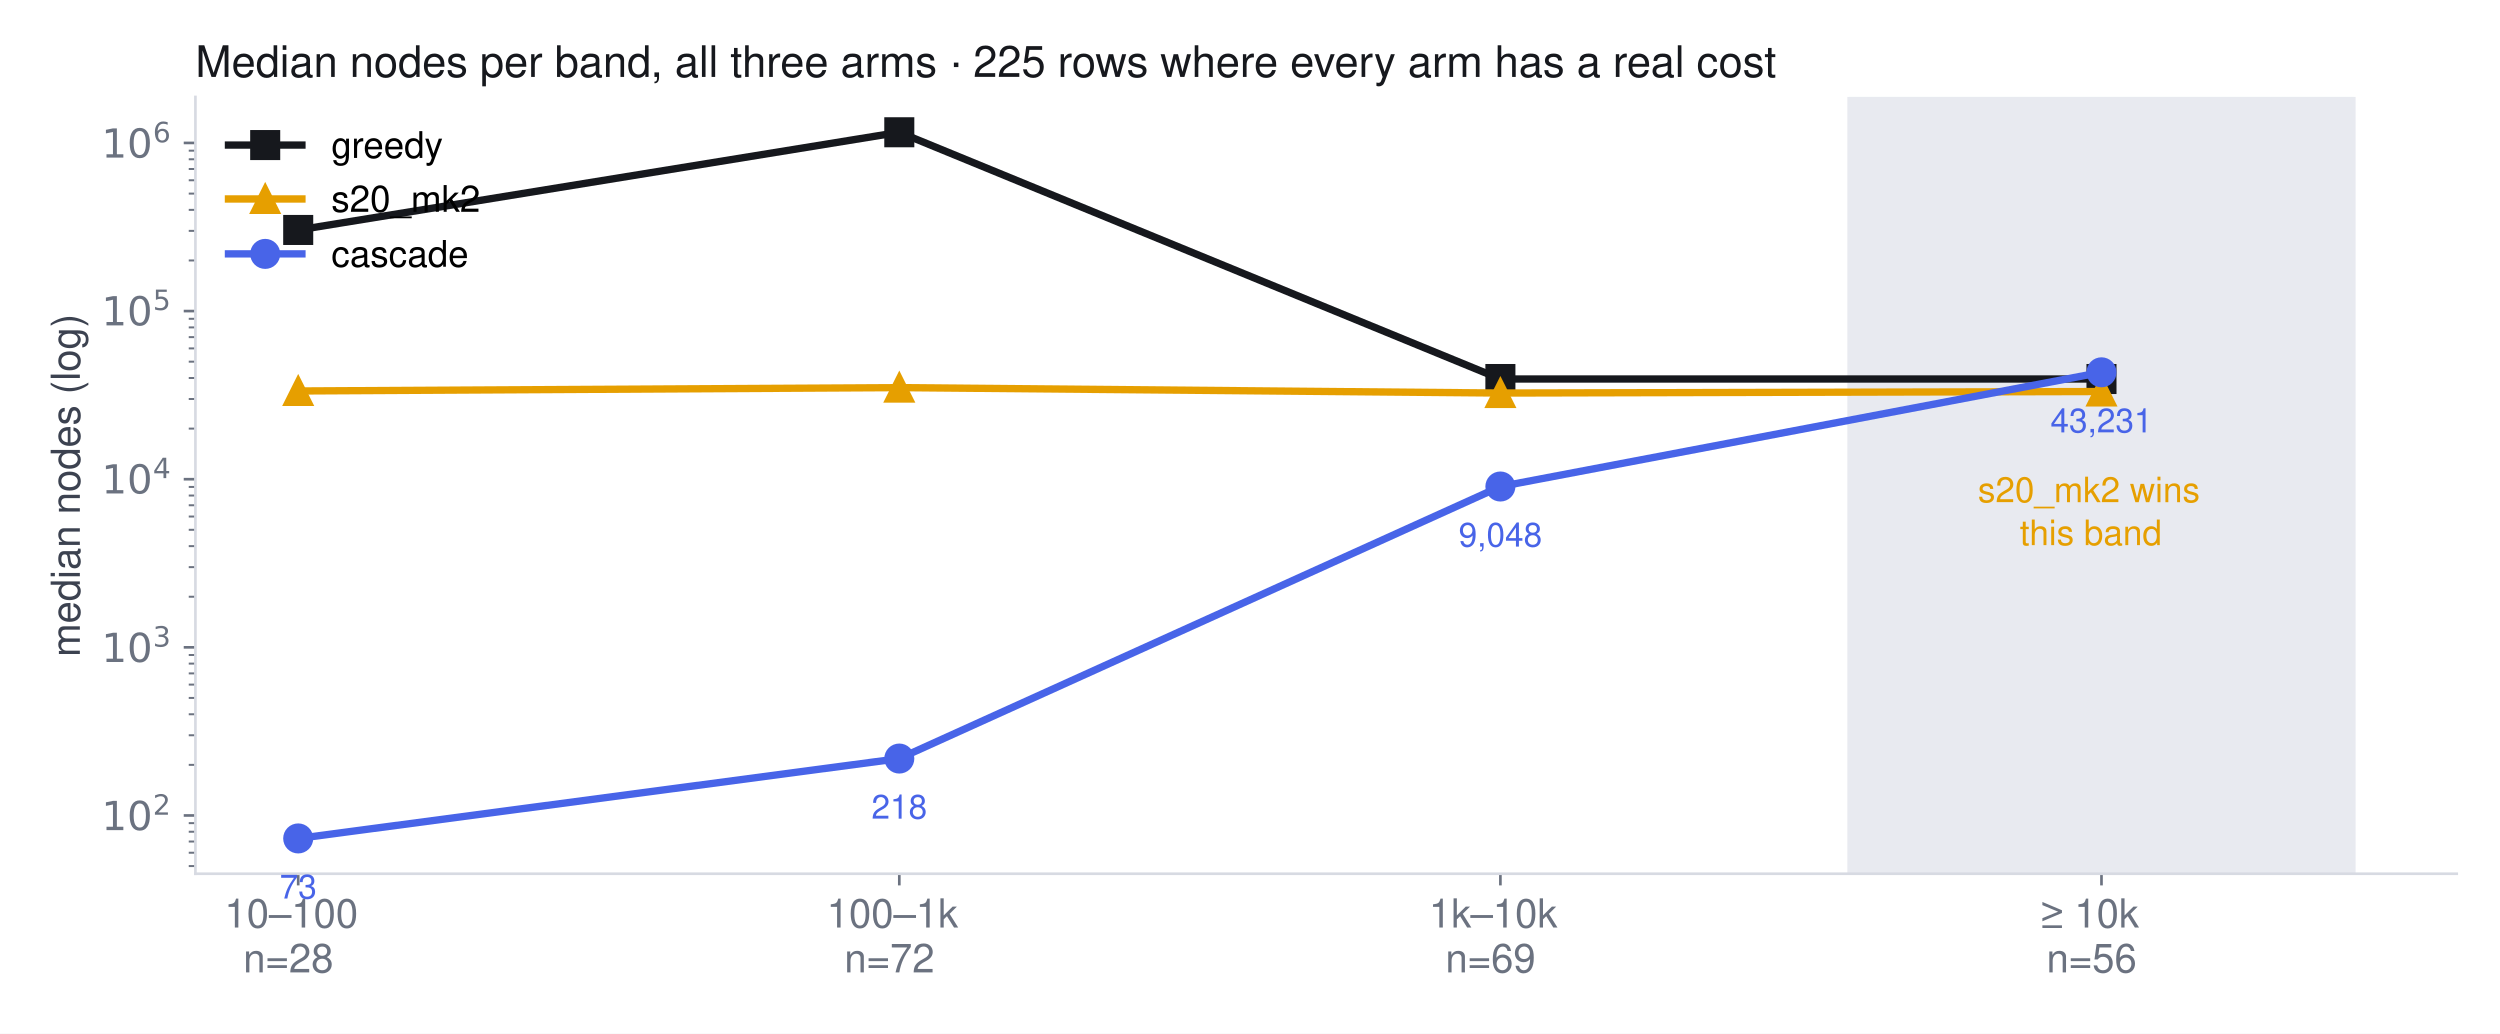
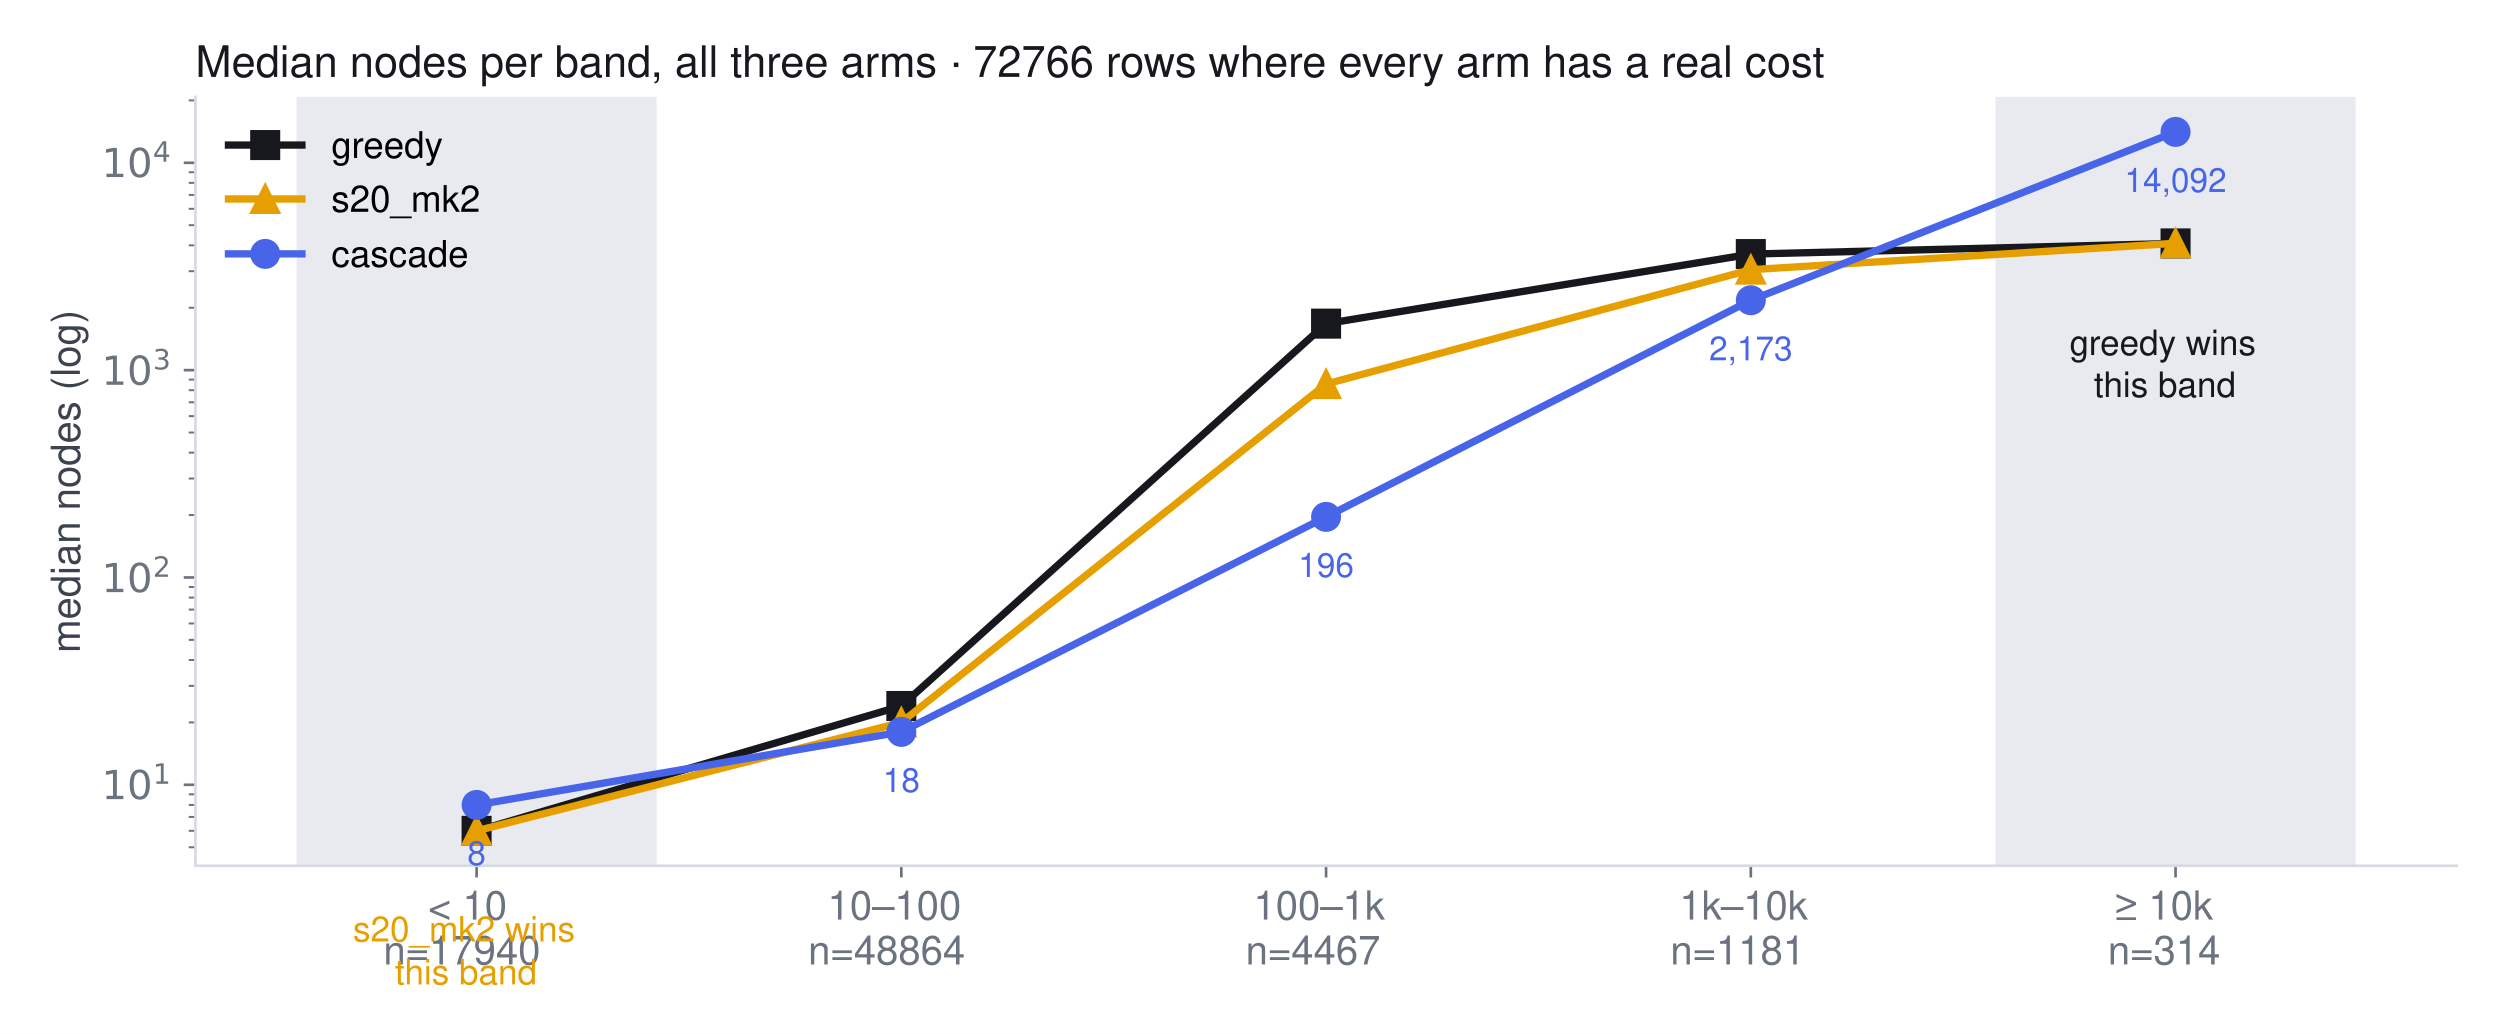
<svg xmlns="http://www.w3.org/2000/svg" xmlns:xlink="http://www.w3.org/1999/xlink" width="748.8pt" height="309.6pt" viewBox="0 0 748.8 309.6" version="1.1">
  <defs>
    <style type="text/css">*{stroke-linejoin: round; stroke-linecap: butt}</style>
  </defs>
  <g id="figure_1">
    <g id="patch_1">
      <path d="M 0 309.6  L 748.8 309.6  L 748.8 0  L 0 0  z " style="fill: #ffffff" />
    </g>
    <g id="axes_1">
      <g id="patch_2">
-         <path d="M 58.532 261.704  L 735.84 261.704  L 735.84 29.04  L 58.532 29.04  z " style="fill: #ffffff" />
+         <path d="M 58.532 259.316  L 735.84 259.316  L 735.84 29.04  L 58.532 29.04  z " style="fill: #ffffff" />
      </g>
      <g id="patch_3">
-         <path d="M 553.82 261.704  L 705.053 261.704  L 705.053 29.04  L 553.82 29.04  z " clip-path="url(#p8f18ea78ff)" style="fill: #e8eaf0; stroke: #e8eaf0; stroke-linejoin: miter" />
+         <path d="M 89.319 259.316  L 196.182 259.316  L 196.182 29.04  L 89.319 29.04  z " clip-path="url(#p2ee05ea4c6)" style="fill: #e8eaf0; stroke: #e8eaf0; stroke-linejoin: miter" />
+       </g>
+       <g id="patch_4">
+         <path d="M 598.19 259.316  L 705.053 259.316  L 705.053 29.04  L 598.19 29.04  z " clip-path="url(#p2ee05ea4c6)" style="fill: #e8eaf0; stroke: #e8eaf0; stroke-linejoin: miter" />
      </g>
      <g id="matplotlib.axis_1">
        <g id="xtick_1">
          <g id="line2d_1">
            <defs>
-               <path id="ma3c7d711d3" d="M 0 0  L 0 3.5  " style="stroke: #6b7280; stroke-width: 0.8" />
+               <path id="mdafacfae72" d="M 0 0  L 0 3.5  " style="stroke: #6b7280; stroke-width: 0.8" />
            </defs>
            <g>
-               <use xlink:href="#ma3c7d711d3" x="89.319" y="261.704" style="fill: #6b7280; stroke: #6b7280; stroke-width: 0.8" />
+               <use xlink:href="#mdafacfae72" x="142.751" y="259.316" style="fill: #6b7280; stroke: #6b7280; stroke-width: 0.8" />
            </g>
          </g>
          <g id="text_1">
-             <text style="font-size: 12px; font-family: 'Helvetica Neue', 'Helvetica', 'Arial', 'DejaVu Sans', 'Bitstream Vera Sans', 'Computer Modern Sans Serif', 'Lucida Grande', 'Verdana', 'Geneva', 'Lucid', 'Avant Garde', sans-serif; fill: #6b7280" transform="translate(67.23157 277.8221)">10–100</text>
-             <text style="font-size: 12px; font-family: 'Helvetica Neue', 'Helvetica', 'Arial', 'DejaVu Sans', 'Bitstream Vera Sans', 'Computer Modern Sans Serif', 'Lucida Grande', 'Verdana', 'Geneva', 'Lucid', 'Avant Garde', sans-serif; fill: #6b7280" transform="translate(72.85376 291.2595)">n=28</text>
+             <text style="font-size: 12px; font-family: 'Helvetica Neue', 'Helvetica', 'Arial', 'DejaVu Sans', 'Bitstream Vera Sans', 'Computer Modern Sans Serif', 'Lucida Grande', 'Verdana', 'Geneva', 'Lucid', 'Avant Garde', sans-serif; fill: #6b7280" transform="translate(128.1809 275.4341)">&lt; 10</text>
+             <text style="font-size: 12px; font-family: 'Helvetica Neue', 'Helvetica', 'Arial', 'DejaVu Sans', 'Bitstream Vera Sans', 'Computer Modern Sans Serif', 'Lucida Grande', 'Verdana', 'Geneva', 'Lucid', 'Avant Garde', sans-serif; fill: #6b7280" transform="translate(114.8327 288.8715)">n=17940</text>
          </g>
        </g>
        <g id="xtick_2">
          <g id="line2d_2">
            <g>
-               <use xlink:href="#ma3c7d711d3" x="269.358" y="261.704" style="fill: #6b7280; stroke: #6b7280; stroke-width: 0.8" />
+               <use xlink:href="#mdafacfae72" x="269.968" y="259.316" style="fill: #6b7280; stroke: #6b7280; stroke-width: 0.8" />
            </g>
          </g>
          <g id="text_2">
-             <text style="font-size: 12px; font-family: 'Helvetica Neue', 'Helvetica', 'Arial', 'DejaVu Sans', 'Bitstream Vera Sans', 'Computer Modern Sans Serif', 'Lucida Grande', 'Verdana', 'Geneva', 'Lucid', 'Avant Garde', sans-serif; fill: #6b7280" transform="translate(247.6139 277.8221)">100–1k</text>
-             <text style="font-size: 12px; font-family: 'Helvetica Neue', 'Helvetica', 'Arial', 'DejaVu Sans', 'Bitstream Vera Sans', 'Computer Modern Sans Serif', 'Lucida Grande', 'Verdana', 'Geneva', 'Lucid', 'Avant Garde', sans-serif; fill: #6b7280" transform="translate(252.893 291.2595)">n=72</text>
+             <text style="font-size: 12px; font-family: 'Helvetica Neue', 'Helvetica', 'Arial', 'DejaVu Sans', 'Bitstream Vera Sans', 'Computer Modern Sans Serif', 'Lucida Grande', 'Verdana', 'Geneva', 'Lucid', 'Avant Garde', sans-serif; fill: #6b7280" transform="translate(247.8809 275.4341)">10–100</text>
+             <text style="font-size: 12px; font-family: 'Helvetica Neue', 'Helvetica', 'Arial', 'DejaVu Sans', 'Bitstream Vera Sans', 'Computer Modern Sans Serif', 'Lucida Grande', 'Verdana', 'Geneva', 'Lucid', 'Avant Garde', sans-serif; fill: #6b7280" transform="translate(242.0506 288.8715)">n=48864</text>
          </g>
        </g>
        <g id="xtick_3">
          <g id="line2d_3">
            <g>
-               <use xlink:href="#ma3c7d711d3" x="449.398" y="261.704" style="fill: #6b7280; stroke: #6b7280; stroke-width: 0.8" />
+               <use xlink:href="#mdafacfae72" x="397.186" y="259.316" style="fill: #6b7280; stroke: #6b7280; stroke-width: 0.8" />
            </g>
          </g>
          <g id="text_3">
-             <text style="font-size: 12px; font-family: 'Helvetica Neue', 'Helvetica', 'Arial', 'DejaVu Sans', 'Bitstream Vera Sans', 'Computer Modern Sans Serif', 'Lucida Grande', 'Verdana', 'Geneva', 'Lucid', 'Avant Garde', sans-serif; fill: #6b7280" transform="translate(427.9963 277.8221)">1k–10k</text>
-             <text style="font-size: 12px; font-family: 'Helvetica Neue', 'Helvetica', 'Arial', 'DejaVu Sans', 'Bitstream Vera Sans', 'Computer Modern Sans Serif', 'Lucida Grande', 'Verdana', 'Geneva', 'Lucid', 'Avant Garde', sans-serif; fill: #6b7280" transform="translate(432.9322 291.2595)">n=69</text>
+             <text style="font-size: 12px; font-family: 'Helvetica Neue', 'Helvetica', 'Arial', 'DejaVu Sans', 'Bitstream Vera Sans', 'Computer Modern Sans Serif', 'Lucida Grande', 'Verdana', 'Geneva', 'Lucid', 'Avant Garde', sans-serif; fill: #6b7280" transform="translate(375.4418 275.4341)">100–1k</text>
+             <text style="font-size: 12px; font-family: 'Helvetica Neue', 'Helvetica', 'Arial', 'DejaVu Sans', 'Bitstream Vera Sans', 'Computer Modern Sans Serif', 'Lucida Grande', 'Verdana', 'Geneva', 'Lucid', 'Avant Garde', sans-serif; fill: #6b7280" transform="translate(373.0859 288.8715)">n=4467</text>
          </g>
        </g>
        <g id="xtick_4">
          <g id="line2d_4">
            <g>
-               <use xlink:href="#ma3c7d711d3" x="629.437" y="261.704" style="fill: #6b7280; stroke: #6b7280; stroke-width: 0.8" />
+               <use xlink:href="#mdafacfae72" x="524.404" y="259.316" style="fill: #6b7280; stroke: #6b7280; stroke-width: 0.8" />
            </g>
          </g>
          <g id="text_4">
-             <text style="font-size: 12px; font-family: 'Helvetica Neue', 'Helvetica', 'Arial', 'DejaVu Sans', 'Bitstream Vera Sans', 'Computer Modern Sans Serif', 'Lucida Grande', 'Verdana', 'Geneva', 'Lucid', 'Avant Garde', sans-serif; fill: #6b7280" transform="translate(611.3927 277.8221)">≥ 10k</text>
-             <text style="font-size: 12px; font-family: 'Helvetica Neue', 'Helvetica', 'Arial', 'DejaVu Sans', 'Bitstream Vera Sans', 'Computer Modern Sans Serif', 'Lucida Grande', 'Verdana', 'Geneva', 'Lucid', 'Avant Garde', sans-serif; fill: #6b7280" transform="translate(612.9715 291.2595)">n=56</text>
+             <text style="font-size: 12px; font-family: 'Helvetica Neue', 'Helvetica', 'Arial', 'DejaVu Sans', 'Bitstream Vera Sans', 'Computer Modern Sans Serif', 'Lucida Grande', 'Verdana', 'Geneva', 'Lucid', 'Avant Garde', sans-serif; fill: #6b7280" transform="translate(503.0027 275.4341)">1k–10k</text>
+             <text style="font-size: 12px; font-family: 'Helvetica Neue', 'Helvetica', 'Arial', 'DejaVu Sans', 'Bitstream Vera Sans', 'Computer Modern Sans Serif', 'Lucida Grande', 'Verdana', 'Geneva', 'Lucid', 'Avant Garde', sans-serif; fill: #6b7280" transform="translate(500.3037 288.8715)">n=1181</text>
+           </g>
+         </g>
+         <g id="xtick_5">
+           <g id="line2d_5">
+             <g>
+               <use xlink:href="#mdafacfae72" x="651.622" y="259.316" style="fill: #6b7280; stroke: #6b7280; stroke-width: 0.8" />
+             </g>
+           </g>
+           <g id="text_5">
+             <text style="font-size: 12px; font-family: 'Helvetica Neue', 'Helvetica', 'Arial', 'DejaVu Sans', 'Bitstream Vera Sans', 'Computer Modern Sans Serif', 'Lucida Grande', 'Verdana', 'Geneva', 'Lucid', 'Avant Garde', sans-serif; fill: #6b7280" transform="translate(633.5777 275.4341)">≥ 10k</text>
+             <text style="font-size: 12px; font-family: 'Helvetica Neue', 'Helvetica', 'Arial', 'DejaVu Sans', 'Bitstream Vera Sans', 'Computer Modern Sans Serif', 'Lucida Grande', 'Verdana', 'Geneva', 'Lucid', 'Avant Garde', sans-serif; fill: #6b7280" transform="translate(631.339 288.8715)">n=314</text>
          </g>
        </g>
      </g>
      <g id="matplotlib.axis_2">
        <g id="ytick_1">
-           <g id="line2d_5">
+           <g id="line2d_6">
            <defs>
-               <path id="m2888d0b436" d="M 0 0  L -3.5 0  " style="stroke: #6b7280; stroke-width: 0.8" />
+               <path id="m4972081179" d="M 0 0  L -3.5 0  " style="stroke: #6b7280; stroke-width: 0.8" />
            </defs>
            <g>
-               <use xlink:href="#m2888d0b436" x="58.532" y="244.246" style="fill: #6b7280; stroke: #6b7280; stroke-width: 0.8" />
-             </g>
-           </g>
-           <g id="text_5">
-             <g style="fill: #6b7280" transform="translate(30.41236 248.8048)">
+               <use xlink:href="#m4972081179" x="58.532" y="235.071" style="fill: #6b7280; stroke: #6b7280; stroke-width: 0.8" />
+             </g>
+           </g>
+           <g id="text_6">
+             <g style="fill: #6b7280" transform="translate(30.41236 239.6303)">
+               <text>
+                 <tspan x="0" y="-0.281" style="font-size: 12px; font-family: 'DejaVu Sans'; fill: #6b7280">1</tspan>
+                 <tspan x="7.635" y="-0.281" style="font-size: 12px; font-family: 'DejaVu Sans'; fill: #6b7280">0</tspan>
+                 <tspan x="15.384" y="-4.875" style="font-size: 8.4px; font-family: 'DejaVu Sans'; fill: #6b7280">1</tspan>
+               </text>
+             </g>
+           </g>
+         </g>
+         <g id="ytick_2">
+           <g id="line2d_7">
+             <g>
+               <use xlink:href="#m4972081179" x="58.532" y="172.967" style="fill: #6b7280; stroke: #6b7280; stroke-width: 0.8" />
+             </g>
+           </g>
+           <g id="text_7">
+             <g style="fill: #6b7280" transform="translate(30.41236 177.5262)">
              <text>
                <tspan x="0" y="-0.172" style="font-size: 12px; font-family: 'DejaVu Sans'; fill: #6b7280">1</tspan>
                <tspan x="7.635" y="-0.172" style="font-size: 12px; font-family: 'DejaVu Sans'; fill: #6b7280">0</tspan>
                <tspan x="15.384" y="-4.766" style="font-size: 8.4px; font-family: 'DejaVu Sans'; fill: #6b7280">2</tspan>
              </text>
            </g>
          </g>
        </g>
-         <g id="ytick_2">
-           <g id="line2d_6">
-             <g>
-               <use xlink:href="#m2888d0b436" x="58.532" y="193.889" style="fill: #6b7280; stroke: #6b7280; stroke-width: 0.8" />
-             </g>
-           </g>
-           <g id="text_6">
-             <g style="fill: #6b7280" transform="translate(30.41236 198.4482)">
+         <g id="ytick_3">
+           <g id="line2d_8">
+             <g>
+               <use xlink:href="#m4972081179" x="58.532" y="110.863" style="fill: #6b7280; stroke: #6b7280; stroke-width: 0.8" />
+             </g>
+           </g>
+           <g id="text_8">
+             <g style="fill: #6b7280" transform="translate(30.41236 115.4221)">
              <text>
                <tspan x="0" y="-0.172" style="font-size: 12px; font-family: 'DejaVu Sans'; fill: #6b7280">1</tspan>
                <tspan x="7.635" y="-0.172" style="font-size: 12px; font-family: 'DejaVu Sans'; fill: #6b7280">0</tspan>
                <tspan x="15.384" y="-4.766" style="font-size: 8.4px; font-family: 'DejaVu Sans'; fill: #6b7280">3</tspan>
              </text>
            </g>
          </g>
        </g>
-         <g id="ytick_3">
-           <g id="line2d_7">
-             <g>
-               <use xlink:href="#m2888d0b436" x="58.532" y="143.532" style="fill: #6b7280; stroke: #6b7280; stroke-width: 0.8" />
-             </g>
-           </g>
-           <g id="text_7">
-             <g style="fill: #6b7280" transform="translate(30.41236 148.0915)">
+         <g id="ytick_4">
+           <g id="line2d_9">
+             <g>
+               <use xlink:href="#m4972081179" x="58.532" y="48.759" style="fill: #6b7280; stroke: #6b7280; stroke-width: 0.8" />
+             </g>
+           </g>
+           <g id="text_9">
+             <g style="fill: #6b7280" transform="translate(30.41236 53.31796)">
              <text>
                <tspan x="0" y="-0.281" style="font-size: 12px; font-family: 'DejaVu Sans'; fill: #6b7280">1</tspan>
                <tspan x="7.635" y="-0.281" style="font-size: 12px; font-family: 'DejaVu Sans'; fill: #6b7280">0</tspan>
                <tspan x="15.384" y="-4.875" style="font-size: 8.4px; font-family: 'DejaVu Sans'; fill: #6b7280">4</tspan>
              </text>
            </g>
          </g>
        </g>
-         <g id="ytick_4">
-           <g id="line2d_8">
-             <g>
-               <use xlink:href="#m2888d0b436" x="58.532" y="93.176" style="fill: #6b7280; stroke: #6b7280; stroke-width: 0.8" />
-             </g>
-           </g>
-           <g id="text_8">
-             <g style="fill: #6b7280" transform="translate(30.41236 97.73481)">
-               <text>
-                 <tspan x="0" y="-0.281" style="font-size: 12px; font-family: 'DejaVu Sans'; fill: #6b7280">1</tspan>
-                 <tspan x="7.635" y="-0.281" style="font-size: 12px; font-family: 'DejaVu Sans'; fill: #6b7280">0</tspan>
-                 <tspan x="15.384" y="-4.875" style="font-size: 8.4px; font-family: 'DejaVu Sans'; fill: #6b7280">5</tspan>
-               </text>
-             </g>
-           </g>
-         </g>
        <g id="ytick_5">
-           <g id="line2d_9">
-             <g>
-               <use xlink:href="#m2888d0b436" x="58.532" y="42.819" style="fill: #6b7280; stroke: #6b7280; stroke-width: 0.8" />
-             </g>
-           </g>
-           <g id="text_9">
-             <g style="fill: #6b7280" transform="translate(30.41236 47.37815)">
-               <text>
-                 <tspan x="0" y="-0.172" style="font-size: 12px; font-family: 'DejaVu Sans'; fill: #6b7280">1</tspan>
-                 <tspan x="7.635" y="-0.172" style="font-size: 12px; font-family: 'DejaVu Sans'; fill: #6b7280">0</tspan>
-                 <tspan x="15.384" y="-4.766" style="font-size: 8.4px; font-family: 'DejaVu Sans'; fill: #6b7280">6</tspan>
-               </text>
-             </g>
-           </g>
-         </g>
-         <g id="ytick_6">
          <g id="line2d_10">
            <defs>
-               <path id="m4a848d5d5d" d="M 0 0  L -2 0  " style="stroke: #6b7280; stroke-width: 0.6" />
+               <path id="m41f272fecf" d="M 0 0  L -2 0  " style="stroke: #6b7280; stroke-width: 0.6" />
            </defs>
            <g>
-               <use xlink:href="#m4a848d5d5d" x="58.532" y="259.405" style="fill: #6b7280; stroke: #6b7280; stroke-width: 0.6" />
+               <use xlink:href="#m41f272fecf" x="58.532" y="253.766" style="fill: #6b7280; stroke: #6b7280; stroke-width: 0.6" />
+             </g>
+           </g>
+         </g>
+         <g id="ytick_6">
+           <g id="line2d_11">
+             <g>
+               <use xlink:href="#m41f272fecf" x="58.532" y="248.849" style="fill: #6b7280; stroke: #6b7280; stroke-width: 0.6" />
            </g>
          </g>
        </g>
        <g id="ytick_7">
-           <g id="line2d_11">
-             <g>
-               <use xlink:href="#m4a848d5d5d" x="58.532" y="255.417" style="fill: #6b7280; stroke: #6b7280; stroke-width: 0.6" />
+           <g id="line2d_12">
+             <g>
+               <use xlink:href="#m41f272fecf" x="58.532" y="244.691" style="fill: #6b7280; stroke: #6b7280; stroke-width: 0.6" />
            </g>
          </g>
        </g>
        <g id="ytick_8">
-           <g id="line2d_12">
-             <g>
-               <use xlink:href="#m4a848d5d5d" x="58.532" y="252.046" style="fill: #6b7280; stroke: #6b7280; stroke-width: 0.6" />
+           <g id="line2d_13">
+             <g>
+               <use xlink:href="#m41f272fecf" x="58.532" y="241.09" style="fill: #6b7280; stroke: #6b7280; stroke-width: 0.6" />
            </g>
          </g>
        </g>
        <g id="ytick_9">
-           <g id="line2d_13">
-             <g>
-               <use xlink:href="#m4a848d5d5d" x="58.532" y="249.126" style="fill: #6b7280; stroke: #6b7280; stroke-width: 0.6" />
+           <g id="line2d_14">
+             <g>
+               <use xlink:href="#m41f272fecf" x="58.532" y="237.913" style="fill: #6b7280; stroke: #6b7280; stroke-width: 0.6" />
            </g>
          </g>
        </g>
        <g id="ytick_10">
-           <g id="line2d_14">
-             <g>
-               <use xlink:href="#m4a848d5d5d" x="58.532" y="246.55" style="fill: #6b7280; stroke: #6b7280; stroke-width: 0.6" />
+           <g id="line2d_15">
+             <g>
+               <use xlink:href="#m41f272fecf" x="58.532" y="216.376" style="fill: #6b7280; stroke: #6b7280; stroke-width: 0.6" />
            </g>
          </g>
        </g>
        <g id="ytick_11">
-           <g id="line2d_15">
-             <g>
-               <use xlink:href="#m4a848d5d5d" x="58.532" y="229.087" style="fill: #6b7280; stroke: #6b7280; stroke-width: 0.6" />
+           <g id="line2d_16">
+             <g>
+               <use xlink:href="#m41f272fecf" x="58.532" y="205.44" style="fill: #6b7280; stroke: #6b7280; stroke-width: 0.6" />
            </g>
          </g>
        </g>
        <g id="ytick_12">
-           <g id="line2d_16">
-             <g>
-               <use xlink:href="#m4a848d5d5d" x="58.532" y="220.22" style="fill: #6b7280; stroke: #6b7280; stroke-width: 0.6" />
+           <g id="line2d_17">
+             <g>
+               <use xlink:href="#m41f272fecf" x="58.532" y="197.681" style="fill: #6b7280; stroke: #6b7280; stroke-width: 0.6" />
            </g>
          </g>
        </g>
        <g id="ytick_13">
-           <g id="line2d_17">
-             <g>
-               <use xlink:href="#m4a848d5d5d" x="58.532" y="213.928" style="fill: #6b7280; stroke: #6b7280; stroke-width: 0.6" />
+           <g id="line2d_18">
+             <g>
+               <use xlink:href="#m41f272fecf" x="58.532" y="191.662" style="fill: #6b7280; stroke: #6b7280; stroke-width: 0.6" />
            </g>
          </g>
        </g>
        <g id="ytick_14">
-           <g id="line2d_18">
-             <g>
-               <use xlink:href="#m4a848d5d5d" x="58.532" y="209.048" style="fill: #6b7280; stroke: #6b7280; stroke-width: 0.6" />
+           <g id="line2d_19">
+             <g>
+               <use xlink:href="#m41f272fecf" x="58.532" y="186.745" style="fill: #6b7280; stroke: #6b7280; stroke-width: 0.6" />
            </g>
          </g>
        </g>
        <g id="ytick_15">
-           <g id="line2d_19">
-             <g>
-               <use xlink:href="#m4a848d5d5d" x="58.532" y="205.061" style="fill: #6b7280; stroke: #6b7280; stroke-width: 0.6" />
+           <g id="line2d_20">
+             <g>
+               <use xlink:href="#m41f272fecf" x="58.532" y="182.587" style="fill: #6b7280; stroke: #6b7280; stroke-width: 0.6" />
            </g>
          </g>
        </g>
        <g id="ytick_16">
-           <g id="line2d_20">
-             <g>
-               <use xlink:href="#m4a848d5d5d" x="58.532" y="201.689" style="fill: #6b7280; stroke: #6b7280; stroke-width: 0.6" />
+           <g id="line2d_21">
+             <g>
+               <use xlink:href="#m41f272fecf" x="58.532" y="178.986" style="fill: #6b7280; stroke: #6b7280; stroke-width: 0.6" />
            </g>
          </g>
        </g>
        <g id="ytick_17">
-           <g id="line2d_21">
-             <g>
-               <use xlink:href="#m4a848d5d5d" x="58.532" y="198.769" style="fill: #6b7280; stroke: #6b7280; stroke-width: 0.6" />
+           <g id="line2d_22">
+             <g>
+               <use xlink:href="#m41f272fecf" x="58.532" y="175.809" style="fill: #6b7280; stroke: #6b7280; stroke-width: 0.6" />
            </g>
          </g>
        </g>
        <g id="ytick_18">
-           <g id="line2d_22">
-             <g>
-               <use xlink:href="#m4a848d5d5d" x="58.532" y="196.193" style="fill: #6b7280; stroke: #6b7280; stroke-width: 0.6" />
+           <g id="line2d_23">
+             <g>
+               <use xlink:href="#m41f272fecf" x="58.532" y="154.272" style="fill: #6b7280; stroke: #6b7280; stroke-width: 0.6" />
            </g>
          </g>
        </g>
        <g id="ytick_19">
-           <g id="line2d_23">
-             <g>
-               <use xlink:href="#m4a848d5d5d" x="58.532" y="178.73" style="fill: #6b7280; stroke: #6b7280; stroke-width: 0.6" />
+           <g id="line2d_24">
+             <g>
+               <use xlink:href="#m41f272fecf" x="58.532" y="143.336" style="fill: #6b7280; stroke: #6b7280; stroke-width: 0.6" />
            </g>
          </g>
        </g>
        <g id="ytick_20">
-           <g id="line2d_24">
-             <g>
-               <use xlink:href="#m4a848d5d5d" x="58.532" y="169.863" style="fill: #6b7280; stroke: #6b7280; stroke-width: 0.6" />
+           <g id="line2d_25">
+             <g>
+               <use xlink:href="#m41f272fecf" x="58.532" y="135.577" style="fill: #6b7280; stroke: #6b7280; stroke-width: 0.6" />
            </g>
          </g>
        </g>
        <g id="ytick_21">
-           <g id="line2d_25">
-             <g>
-               <use xlink:href="#m4a848d5d5d" x="58.532" y="163.571" style="fill: #6b7280; stroke: #6b7280; stroke-width: 0.6" />
+           <g id="line2d_26">
+             <g>
+               <use xlink:href="#m41f272fecf" x="58.532" y="129.558" style="fill: #6b7280; stroke: #6b7280; stroke-width: 0.6" />
            </g>
          </g>
        </g>
        <g id="ytick_22">
-           <g id="line2d_26">
-             <g>
-               <use xlink:href="#m4a848d5d5d" x="58.532" y="158.691" style="fill: #6b7280; stroke: #6b7280; stroke-width: 0.6" />
+           <g id="line2d_27">
+             <g>
+               <use xlink:href="#m41f272fecf" x="58.532" y="124.641" style="fill: #6b7280; stroke: #6b7280; stroke-width: 0.6" />
            </g>
          </g>
        </g>
        <g id="ytick_23">
-           <g id="line2d_27">
-             <g>
-               <use xlink:href="#m4a848d5d5d" x="58.532" y="154.704" style="fill: #6b7280; stroke: #6b7280; stroke-width: 0.6" />
+           <g id="line2d_28">
+             <g>
+               <use xlink:href="#m41f272fecf" x="58.532" y="120.483" style="fill: #6b7280; stroke: #6b7280; stroke-width: 0.6" />
            </g>
          </g>
        </g>
        <g id="ytick_24">
-           <g id="line2d_28">
-             <g>
-               <use xlink:href="#m4a848d5d5d" x="58.532" y="151.333" style="fill: #6b7280; stroke: #6b7280; stroke-width: 0.6" />
+           <g id="line2d_29">
+             <g>
+               <use xlink:href="#m41f272fecf" x="58.532" y="116.882" style="fill: #6b7280; stroke: #6b7280; stroke-width: 0.6" />
            </g>
          </g>
        </g>
        <g id="ytick_25">
-           <g id="line2d_29">
-             <g>
-               <use xlink:href="#m4a848d5d5d" x="58.532" y="148.412" style="fill: #6b7280; stroke: #6b7280; stroke-width: 0.6" />
+           <g id="line2d_30">
+             <g>
+               <use xlink:href="#m41f272fecf" x="58.532" y="113.705" style="fill: #6b7280; stroke: #6b7280; stroke-width: 0.6" />
            </g>
          </g>
        </g>
        <g id="ytick_26">
-           <g id="line2d_30">
-             <g>
-               <use xlink:href="#m4a848d5d5d" x="58.532" y="145.837" style="fill: #6b7280; stroke: #6b7280; stroke-width: 0.6" />
+           <g id="line2d_31">
+             <g>
+               <use xlink:href="#m41f272fecf" x="58.532" y="92.168" style="fill: #6b7280; stroke: #6b7280; stroke-width: 0.6" />
            </g>
          </g>
        </g>
        <g id="ytick_27">
-           <g id="line2d_31">
-             <g>
-               <use xlink:href="#m4a848d5d5d" x="58.532" y="128.374" style="fill: #6b7280; stroke: #6b7280; stroke-width: 0.6" />
+           <g id="line2d_32">
+             <g>
+               <use xlink:href="#m41f272fecf" x="58.532" y="81.232" style="fill: #6b7280; stroke: #6b7280; stroke-width: 0.6" />
            </g>
          </g>
        </g>
        <g id="ytick_28">
-           <g id="line2d_32">
-             <g>
-               <use xlink:href="#m4a848d5d5d" x="58.532" y="119.506" style="fill: #6b7280; stroke: #6b7280; stroke-width: 0.6" />
+           <g id="line2d_33">
+             <g>
+               <use xlink:href="#m41f272fecf" x="58.532" y="73.473" style="fill: #6b7280; stroke: #6b7280; stroke-width: 0.6" />
            </g>
          </g>
        </g>
        <g id="ytick_29">
-           <g id="line2d_33">
-             <g>
-               <use xlink:href="#m4a848d5d5d" x="58.532" y="113.215" style="fill: #6b7280; stroke: #6b7280; stroke-width: 0.6" />
+           <g id="line2d_34">
+             <g>
+               <use xlink:href="#m41f272fecf" x="58.532" y="67.454" style="fill: #6b7280; stroke: #6b7280; stroke-width: 0.6" />
            </g>
          </g>
        </g>
        <g id="ytick_30">
-           <g id="line2d_34">
-             <g>
-               <use xlink:href="#m4a848d5d5d" x="58.532" y="108.335" style="fill: #6b7280; stroke: #6b7280; stroke-width: 0.6" />
+           <g id="line2d_35">
+             <g>
+               <use xlink:href="#m41f272fecf" x="58.532" y="62.537" style="fill: #6b7280; stroke: #6b7280; stroke-width: 0.6" />
            </g>
          </g>
        </g>
        <g id="ytick_31">
-           <g id="line2d_35">
-             <g>
-               <use xlink:href="#m4a848d5d5d" x="58.532" y="104.347" style="fill: #6b7280; stroke: #6b7280; stroke-width: 0.6" />
+           <g id="line2d_36">
+             <g>
+               <use xlink:href="#m41f272fecf" x="58.532" y="58.379" style="fill: #6b7280; stroke: #6b7280; stroke-width: 0.6" />
            </g>
          </g>
        </g>
        <g id="ytick_32">
-           <g id="line2d_36">
-             <g>
-               <use xlink:href="#m4a848d5d5d" x="58.532" y="100.976" style="fill: #6b7280; stroke: #6b7280; stroke-width: 0.6" />
+           <g id="line2d_37">
+             <g>
+               <use xlink:href="#m41f272fecf" x="58.532" y="54.777" style="fill: #6b7280; stroke: #6b7280; stroke-width: 0.6" />
            </g>
          </g>
        </g>
        <g id="ytick_33">
-           <g id="line2d_37">
-             <g>
-               <use xlink:href="#m4a848d5d5d" x="58.532" y="98.056" style="fill: #6b7280; stroke: #6b7280; stroke-width: 0.6" />
+           <g id="line2d_38">
+             <g>
+               <use xlink:href="#m41f272fecf" x="58.532" y="51.601" style="fill: #6b7280; stroke: #6b7280; stroke-width: 0.6" />
            </g>
          </g>
        </g>
        <g id="ytick_34">
-           <g id="line2d_38">
-             <g>
-               <use xlink:href="#m4a848d5d5d" x="58.532" y="95.48" style="fill: #6b7280; stroke: #6b7280; stroke-width: 0.6" />
-             </g>
-           </g>
-         </g>
-         <g id="ytick_35">
          <g id="line2d_39">
            <g>
-               <use xlink:href="#m4a848d5d5d" x="58.532" y="78.017" style="fill: #6b7280; stroke: #6b7280; stroke-width: 0.6" />
-             </g>
-           </g>
-         </g>
-         <g id="ytick_36">
-           <g id="line2d_40">
-             <g>
-               <use xlink:href="#m4a848d5d5d" x="58.532" y="69.15" style="fill: #6b7280; stroke: #6b7280; stroke-width: 0.6" />
-             </g>
-           </g>
-         </g>
-         <g id="ytick_37">
-           <g id="line2d_41">
-             <g>
-               <use xlink:href="#m4a848d5d5d" x="58.532" y="62.858" style="fill: #6b7280; stroke: #6b7280; stroke-width: 0.6" />
-             </g>
-           </g>
-         </g>
-         <g id="ytick_38">
-           <g id="line2d_42">
-             <g>
-               <use xlink:href="#m4a848d5d5d" x="58.532" y="57.978" style="fill: #6b7280; stroke: #6b7280; stroke-width: 0.6" />
-             </g>
-           </g>
-         </g>
-         <g id="ytick_39">
-           <g id="line2d_43">
-             <g>
-               <use xlink:href="#m4a848d5d5d" x="58.532" y="53.991" style="fill: #6b7280; stroke: #6b7280; stroke-width: 0.6" />
-             </g>
-           </g>
-         </g>
-         <g id="ytick_40">
-           <g id="line2d_44">
-             <g>
-               <use xlink:href="#m4a848d5d5d" x="58.532" y="50.619" style="fill: #6b7280; stroke: #6b7280; stroke-width: 0.6" />
-             </g>
-           </g>
-         </g>
-         <g id="ytick_41">
-           <g id="line2d_45">
-             <g>
-               <use xlink:href="#m4a848d5d5d" x="58.532" y="47.699" style="fill: #6b7280; stroke: #6b7280; stroke-width: 0.6" />
-             </g>
-           </g>
-         </g>
-         <g id="ytick_42">
-           <g id="line2d_46">
-             <g>
-               <use xlink:href="#m4a848d5d5d" x="58.532" y="45.123" style="fill: #6b7280; stroke: #6b7280; stroke-width: 0.6" />
+               <use xlink:href="#m41f272fecf" x="58.532" y="30.064" style="fill: #6b7280; stroke: #6b7280; stroke-width: 0.6" />
            </g>
          </g>
        </g>
        <g id="text_10">
-           <text style="font-size: 12px; font-family: 'Helvetica Neue', 'Helvetica', 'Arial', 'DejaVu Sans', 'Bitstream Vera Sans', 'Computer Modern Sans Serif', 'Lucida Grande', 'Verdana', 'Geneva', 'Lucid', 'Avant Garde', sans-serif; text-anchor: middle; fill: #3c4250" x="23.917" y="145.372" transform="rotate(-90 23.91673 145.372)">median nodes (log)</text>
-         </g>
-       </g>
-       <g id="line2d_47">
-         <path d="M 89.319 68.877  L 269.358 39.616  L 449.398 113.522  L 629.437 113.522  " clip-path="url(#p8f18ea78ff)" style="fill: none; stroke: #16181d; stroke-width: 2.2; stroke-linecap: square" />
+           <text style="font-size: 12px; font-family: 'Helvetica Neue', 'Helvetica', 'Arial', 'DejaVu Sans', 'Bitstream Vera Sans', 'Computer Modern Sans Serif', 'Lucida Grande', 'Verdana', 'Geneva', 'Lucid', 'Avant Garde', sans-serif; text-anchor: middle; fill: #3c4250" x="23.917" y="144.178" transform="rotate(-90 23.91673 144.178)">median nodes (log)</text>
+         </g>
+       </g>
+       <g id="line2d_40">
+         <path d="M 142.751 248.849  L 269.968 211.459  L 397.186 96.935  L 524.404 76.098  L 651.622 72.912  " clip-path="url(#p2ee05ea4c6)" style="fill: none; stroke: #16181d; stroke-width: 2.2; stroke-linecap: square" />
        <defs>
-           <path id="m94d470f5c4" d="M -4 4  L 4 4  L 4 -4  L -4 -4  z " style="stroke: #16181d; stroke-linejoin: miter" />
+           <path id="m8e654093a7" d="M -4 4  L 4 4  L 4 -4  L -4 -4  z " style="stroke: #16181d; stroke-linejoin: miter" />
        </defs>
-         <g clip-path="url(#p8f18ea78ff)">
-           <use xlink:href="#m94d470f5c4" x="89.319" y="68.877" style="fill: #16181d; stroke: #16181d; stroke-linejoin: miter" />
-           <use xlink:href="#m94d470f5c4" x="269.358" y="39.616" style="fill: #16181d; stroke: #16181d; stroke-linejoin: miter" />
-           <use xlink:href="#m94d470f5c4" x="449.398" y="113.522" style="fill: #16181d; stroke: #16181d; stroke-linejoin: miter" />
-           <use xlink:href="#m94d470f5c4" x="629.437" y="113.522" style="fill: #16181d; stroke: #16181d; stroke-linejoin: miter" />
-         </g>
-       </g>
-       <g id="line2d_48">
-         <path d="M 89.319 117.107  L 269.358 116.101  L 449.398 117.727  L 629.437 117.27  " clip-path="url(#p8f18ea78ff)" style="fill: none; stroke: #e69f00; stroke-width: 2.2; stroke-linecap: square" />
+         <g clip-path="url(#p2ee05ea4c6)">
+           <use xlink:href="#m8e654093a7" x="142.751" y="248.849" style="fill: #16181d; stroke: #16181d; stroke-linejoin: miter" />
+           <use xlink:href="#m8e654093a7" x="269.968" y="211.459" style="fill: #16181d; stroke: #16181d; stroke-linejoin: miter" />
+           <use xlink:href="#m8e654093a7" x="397.186" y="96.935" style="fill: #16181d; stroke: #16181d; stroke-linejoin: miter" />
+           <use xlink:href="#m8e654093a7" x="524.404" y="76.098" style="fill: #16181d; stroke: #16181d; stroke-linejoin: miter" />
+           <use xlink:href="#m8e654093a7" x="651.622" y="72.912" style="fill: #16181d; stroke: #16181d; stroke-linejoin: miter" />
+         </g>
+       </g>
+       <g id="line2d_41">
+         <path d="M 142.751 248.849  L 269.968 216.376  L 397.186 115.025  L 524.404 80.768  L 651.622 72.866  " clip-path="url(#p2ee05ea4c6)" style="fill: none; stroke: #e69f00; stroke-width: 2.2; stroke-linecap: square" />
        <defs>
-           <path id="maec86530c6" d="M 0 -4  L -4 4  L 4 4  z " style="stroke: #e69f00; stroke-linejoin: miter" />
+           <path id="me8bfbb92ac" d="M 0 -4  L -4 4  L 4 4  z " style="stroke: #e69f00; stroke-linejoin: miter" />
        </defs>
-         <g clip-path="url(#p8f18ea78ff)">
-           <use xlink:href="#maec86530c6" x="89.319" y="117.107" style="fill: #e69f00; stroke: #e69f00; stroke-linejoin: miter" />
-           <use xlink:href="#maec86530c6" x="269.358" y="116.101" style="fill: #e69f00; stroke: #e69f00; stroke-linejoin: miter" />
-           <use xlink:href="#maec86530c6" x="449.398" y="117.727" style="fill: #e69f00; stroke: #e69f00; stroke-linejoin: miter" />
-           <use xlink:href="#maec86530c6" x="629.437" y="117.27" style="fill: #e69f00; stroke: #e69f00; stroke-linejoin: miter" />
-         </g>
-       </g>
-       <g id="patch_4">
-         <path d="M 58.532 261.704  L 58.532 29.04  " style="fill: none; stroke: #d7dae2; stroke-width: 0.8; stroke-linejoin: miter; stroke-linecap: square" />
+         <g clip-path="url(#p2ee05ea4c6)">
+           <use xlink:href="#me8bfbb92ac" x="142.751" y="248.849" style="fill: #e69f00; stroke: #e69f00; stroke-linejoin: miter" />
+           <use xlink:href="#me8bfbb92ac" x="269.968" y="216.376" style="fill: #e69f00; stroke: #e69f00; stroke-linejoin: miter" />
+           <use xlink:href="#me8bfbb92ac" x="397.186" y="115.025" style="fill: #e69f00; stroke: #e69f00; stroke-linejoin: miter" />
+           <use xlink:href="#me8bfbb92ac" x="524.404" y="80.768" style="fill: #e69f00; stroke: #e69f00; stroke-linejoin: miter" />
+           <use xlink:href="#me8bfbb92ac" x="651.622" y="72.866" style="fill: #e69f00; stroke: #e69f00; stroke-linejoin: miter" />
+         </g>
      </g>
      <g id="patch_5">
-         <path d="M 58.532 261.704  L 735.84 261.704  " style="fill: none; stroke: #d7dae2; stroke-width: 0.8; stroke-linejoin: miter; stroke-linecap: square" />
-       </g>
-       <g id="line2d_49">
-         <path d="M 89.319 251.128  L 269.358 227.202  L 449.398 145.72  L 629.437 111.516  " clip-path="url(#p8f18ea78ff)" style="fill: none; stroke: #4864e8; stroke-width: 2.2; stroke-linecap: square" />
+         <path d="M 58.532 259.316  L 58.532 29.04  " style="fill: none; stroke: #d7dae2; stroke-width: 0.8; stroke-linejoin: miter; stroke-linecap: square" />
+       </g>
+       <g id="patch_6">
+         <path d="M 58.532 259.316  L 735.84 259.316  " style="fill: none; stroke: #d7dae2; stroke-width: 0.8; stroke-linejoin: miter; stroke-linecap: square" />
+       </g>
+       <g id="line2d_42">
+         <path d="M 142.751 241.09  L 269.968 219.218  L 397.186 154.817  L 524.404 89.93  L 651.622 39.507  " clip-path="url(#p2ee05ea4c6)" style="fill: none; stroke: #4864e8; stroke-width: 2.2; stroke-linecap: square" />
        <defs>
-           <path id="mae03242cfe" d="M 0 4  C 1.061 4 2.078 3.579 2.828 2.828  C 3.579 2.078 4 1.061 4 0  C 4 -1.061 3.579 -2.078 2.828 -2.828  C 2.078 -3.579 1.061 -4 0 -4  C -1.061 -4 -2.078 -3.579 -2.828 -2.828  C -3.579 -2.078 -4 -1.061 -4 0  C -4 1.061 -3.579 2.078 -2.828 2.828  C -2.078 3.579 -1.061 4 0 4  z " style="stroke: #4864e8" />
+           <path id="mc889092534" d="M 0 4  C 1.061 4 2.078 3.579 2.828 2.828  C 3.579 2.078 4 1.061 4 0  C 4 -1.061 3.579 -2.078 2.828 -2.828  C 2.078 -3.579 1.061 -4 0 -4  C -1.061 -4 -2.078 -3.579 -2.828 -2.828  C -3.579 -2.078 -4 -1.061 -4 0  C -4 1.061 -3.579 2.078 -2.828 2.828  C -2.078 3.579 -1.061 4 0 4  z " style="stroke: #4864e8" />
        </defs>
-         <g clip-path="url(#p8f18ea78ff)">
-           <use xlink:href="#mae03242cfe" x="89.319" y="251.128" style="fill: #4864e8; stroke: #4864e8" />
-           <use xlink:href="#mae03242cfe" x="269.358" y="227.202" style="fill: #4864e8; stroke: #4864e8" />
-           <use xlink:href="#mae03242cfe" x="449.398" y="145.72" style="fill: #4864e8; stroke: #4864e8" />
-           <use xlink:href="#mae03242cfe" x="629.437" y="111.516" style="fill: #4864e8; stroke: #4864e8" />
+         <g clip-path="url(#p2ee05ea4c6)">
+           <use xlink:href="#mc889092534" x="142.751" y="241.09" style="fill: #4864e8; stroke: #4864e8" />
+           <use xlink:href="#mc889092534" x="269.968" y="219.218" style="fill: #4864e8; stroke: #4864e8" />
+           <use xlink:href="#mc889092534" x="397.186" y="154.817" style="fill: #4864e8; stroke: #4864e8" />
+           <use xlink:href="#mc889092534" x="524.404" y="89.93" style="fill: #4864e8; stroke: #4864e8" />
+           <use xlink:href="#mc889092534" x="651.622" y="39.507" style="fill: #4864e8; stroke: #4864e8" />
        </g>
      </g>
      <g id="text_11">
-         <text style="font-size: 10.5px; font-family: 'Helvetica Neue', 'Helvetica', 'Arial', 'DejaVu Sans', 'Bitstream Vera Sans', 'Computer Modern Sans Serif', 'Lucida Grande', 'Verdana', 'Geneva', 'Lucid', 'Avant Garde', sans-serif; fill: #e69f00" transform="translate(592.4194 150.4223)">s20_mk2 wins</text>
-         <text style="font-size: 10.5px; font-family: 'Helvetica Neue', 'Helvetica', 'Arial', 'DejaVu Sans', 'Bitstream Vera Sans', 'Computer Modern Sans Serif', 'Lucida Grande', 'Verdana', 'Geneva', 'Lucid', 'Avant Garde', sans-serif; fill: #e69f00" transform="translate(604.9792 163.2699)">this band</text>
+         <text style="font-size: 10.5px; font-family: 'Helvetica Neue', 'Helvetica', 'Arial', 'DejaVu Sans', 'Bitstream Vera Sans', 'Computer Modern Sans Serif', 'Lucida Grande', 'Verdana', 'Geneva', 'Lucid', 'Avant Garde', sans-serif; fill: #e69f00" transform="translate(105.7331 282.0013)">s20_mk2 wins</text>
+         <text style="font-size: 10.5px; font-family: 'Helvetica Neue', 'Helvetica', 'Arial', 'DejaVu Sans', 'Bitstream Vera Sans', 'Computer Modern Sans Serif', 'Lucida Grande', 'Verdana', 'Geneva', 'Lucid', 'Avant Garde', sans-serif; fill: #e69f00" transform="translate(118.2929 294.8489)">this band</text>
      </g>
      <g id="text_12">
-         <text style="font-size: 10px; font-family: 'Helvetica Neue', 'Helvetica', 'Arial', 'DejaVu Sans', 'Bitstream Vera Sans', 'Computer Modern Sans Serif', 'Lucida Grande', 'Verdana', 'Geneva', 'Lucid', 'Avant Garde', sans-serif; text-anchor: middle; fill: #4864e8" x="89.319" y="269.128" transform="rotate(-0 89.31907 269.1284)">73</text>
+         <text style="font-size: 10.5px; font-family: 'Helvetica Neue', 'Helvetica', 'Arial', 'DejaVu Sans', 'Bitstream Vera Sans', 'Computer Modern Sans Serif', 'Lucida Grande', 'Verdana', 'Geneva', 'Lucid', 'Avant Garde', sans-serif; fill: #16181d" transform="translate(619.865 106.3565)">greedy wins</text>
+         <text style="font-size: 10.5px; font-family: 'Helvetica Neue', 'Helvetica', 'Arial', 'DejaVu Sans', 'Bitstream Vera Sans', 'Computer Modern Sans Serif', 'Lucida Grande', 'Verdana', 'Geneva', 'Lucid', 'Avant Garde', sans-serif; fill: #16181d" transform="translate(627.1642 118.9121)">this band</text>
      </g>
      <g id="text_13">
-         <text style="font-size: 10px; font-family: 'Helvetica Neue', 'Helvetica', 'Arial', 'DejaVu Sans', 'Bitstream Vera Sans', 'Computer Modern Sans Serif', 'Lucida Grande', 'Verdana', 'Geneva', 'Lucid', 'Avant Garde', sans-serif; text-anchor: middle; fill: #4864e8" x="269.358" y="245.202" transform="rotate(-0 269.3583 245.2022)">218</text>
+         <text style="font-size: 10px; font-family: 'Helvetica Neue', 'Helvetica', 'Arial', 'DejaVu Sans', 'Bitstream Vera Sans', 'Computer Modern Sans Serif', 'Lucida Grande', 'Verdana', 'Geneva', 'Lucid', 'Avant Garde', sans-serif; text-anchor: middle; fill: #4864e8" x="142.751" y="259.09" transform="rotate(-0 142.7506 259.0897)">8</text>
      </g>
      <g id="text_14">
-         <text style="font-size: 10px; font-family: 'Helvetica Neue', 'Helvetica', 'Arial', 'DejaVu Sans', 'Bitstream Vera Sans', 'Computer Modern Sans Serif', 'Lucida Grande', 'Verdana', 'Geneva', 'Lucid', 'Avant Garde', sans-serif; text-anchor: middle; fill: #4864e8" x="449.398" y="163.72" transform="rotate(-0 449.3976 163.7203)">9,048</text>
+         <text style="font-size: 10px; font-family: 'Helvetica Neue', 'Helvetica', 'Arial', 'DejaVu Sans', 'Bitstream Vera Sans', 'Computer Modern Sans Serif', 'Lucida Grande', 'Verdana', 'Geneva', 'Lucid', 'Avant Garde', sans-serif; text-anchor: middle; fill: #4864e8" x="269.968" y="237.218" transform="rotate(-0 269.9684 237.2177)">18</text>
      </g>
      <g id="text_15">
-         <text style="font-size: 10px; font-family: 'Helvetica Neue', 'Helvetica', 'Arial', 'DejaVu Sans', 'Bitstream Vera Sans', 'Computer Modern Sans Serif', 'Lucida Grande', 'Verdana', 'Geneva', 'Lucid', 'Avant Garde', sans-serif; text-anchor: middle; fill: #4864e8" x="629.437" y="129.516" transform="rotate(-0 629.4368 129.5159)">43,231</text>
+         <text style="font-size: 10px; font-family: 'Helvetica Neue', 'Helvetica', 'Arial', 'DejaVu Sans', 'Bitstream Vera Sans', 'Computer Modern Sans Serif', 'Lucida Grande', 'Verdana', 'Geneva', 'Lucid', 'Avant Garde', sans-serif; text-anchor: middle; fill: #4864e8" x="397.186" y="172.817" transform="rotate(-0 397.1862 172.8168)">196</text>
      </g>
      <g id="text_16">
-         <text style="font-weight: 500; font-size: 13px; font-family: 'Helvetica Neue', 'Helvetica', 'Arial', 'DejaVu Sans', 'Bitstream Vera Sans', 'Computer Modern Sans Serif', 'Lucida Grande', 'Verdana', 'Geneva', 'Lucid', 'Avant Garde', sans-serif; text-anchor: start; fill: #16181d" x="58.532" y="23.04" transform="rotate(-0 58.53236 23.04)">Median nodes per band, all three arms · 225 rows where every arm has a real cost</text>
+         <text style="font-size: 10px; font-family: 'Helvetica Neue', 'Helvetica', 'Arial', 'DejaVu Sans', 'Bitstream Vera Sans', 'Computer Modern Sans Serif', 'Lucida Grande', 'Verdana', 'Geneva', 'Lucid', 'Avant Garde', sans-serif; text-anchor: middle; fill: #4864e8" x="524.404" y="107.93" transform="rotate(-0 524.404 107.9302)">2,173</text>
+       </g>
+       <g id="text_17">
+         <text style="font-size: 10px; font-family: 'Helvetica Neue', 'Helvetica', 'Arial', 'DejaVu Sans', 'Bitstream Vera Sans', 'Computer Modern Sans Serif', 'Lucida Grande', 'Verdana', 'Geneva', 'Lucid', 'Avant Garde', sans-serif; text-anchor: middle; fill: #4864e8" x="651.622" y="57.507" transform="rotate(-0 651.6218 57.50709)">14,092</text>
+       </g>
+       <g id="text_18">
+         <text style="font-weight: 500; font-size: 13px; font-family: 'Helvetica Neue', 'Helvetica', 'Arial', 'DejaVu Sans', 'Bitstream Vera Sans', 'Computer Modern Sans Serif', 'Lucida Grande', 'Verdana', 'Geneva', 'Lucid', 'Avant Garde', sans-serif; text-anchor: start; fill: #16181d" x="58.532" y="23.04" transform="rotate(-0 58.53236 23.04)">Median nodes per band, all three arms · 72766 rows where every arm has a real cost</text>
      </g>
      <g id="legend_1">
-         <g id="line2d_50">
+         <g id="line2d_43">
          <path d="M 68.432 43.448  L 79.432 43.448  L 90.432 43.448  " style="fill: none; stroke: #16181d; stroke-width: 2.2; stroke-linecap: square" />
          <g>
-             <use xlink:href="#m94d470f5c4" x="79.432" y="43.448" style="fill: #16181d; stroke: #16181d; stroke-linejoin: miter" />
-           </g>
-         </g>
-         <g id="text_17">
+             <use xlink:href="#m8e654093a7" x="79.432" y="43.448" style="fill: #16181d; stroke: #16181d; stroke-linejoin: miter" />
+           </g>
+         </g>
+         <g id="text_19">
          <text style="font-size: 11px; font-family: 'Helvetica Neue', 'Helvetica', 'Arial', 'DejaVu Sans', 'Bitstream Vera Sans', 'Computer Modern Sans Serif', 'Lucida Grande', 'Verdana', 'Geneva', 'Lucid', 'Avant Garde', sans-serif; text-anchor: start" x="99.232" y="47.298" transform="rotate(-0 99.23236 47.29828)">greedy</text>
        </g>
-         <g id="line2d_51">
+         <g id="line2d_44">
          <path d="M 68.432 59.594  L 79.432 59.594  L 90.432 59.594  " style="fill: none; stroke: #e69f00; stroke-width: 2.2; stroke-linecap: square" />
          <g>
-             <use xlink:href="#maec86530c6" x="79.432" y="59.594" style="fill: #e69f00; stroke: #e69f00; stroke-linejoin: miter" />
-           </g>
-         </g>
-         <g id="text_18">
+             <use xlink:href="#me8bfbb92ac" x="79.432" y="59.594" style="fill: #e69f00; stroke: #e69f00; stroke-linejoin: miter" />
+           </g>
+         </g>
+         <g id="text_20">
          <text style="font-size: 11px; font-family: 'Helvetica Neue', 'Helvetica', 'Arial', 'DejaVu Sans', 'Bitstream Vera Sans', 'Computer Modern Sans Serif', 'Lucida Grande', 'Verdana', 'Geneva', 'Lucid', 'Avant Garde', sans-serif; text-anchor: start" x="99.232" y="63.444" transform="rotate(-0 99.23236 63.44422)">s20_mk2</text>
        </g>
-         <g id="line2d_52">
+         <g id="line2d_45">
          <path d="M 68.432 76.046  L 79.432 76.046  L 90.432 76.046  " style="fill: none; stroke: #4864e8; stroke-width: 2.2; stroke-linecap: square" />
          <g>
-             <use xlink:href="#mae03242cfe" x="79.432" y="76.046" style="fill: #4864e8; stroke: #4864e8" />
-           </g>
-         </g>
-         <g id="text_19">
+             <use xlink:href="#mc889092534" x="79.432" y="76.046" style="fill: #4864e8; stroke: #4864e8" />
+           </g>
+         </g>
+         <g id="text_21">
          <text style="font-size: 11px; font-family: 'Helvetica Neue', 'Helvetica', 'Arial', 'DejaVu Sans', 'Bitstream Vera Sans', 'Computer Modern Sans Serif', 'Lucida Grande', 'Verdana', 'Geneva', 'Lucid', 'Avant Garde', sans-serif; text-anchor: start" x="99.232" y="79.896" transform="rotate(-0 99.23236 79.89609)">cascade</text>
        </g>
      </g>
    </g>
  </g>
  <defs>
-     <clipPath id="p8f18ea78ff">
-       <rect x="58.532" y="29.04" width="677.308" height="232.664" />
+     <clipPath id="p2ee05ea4c6">
+       <rect x="58.532" y="29.04" width="677.308" height="230.276" />
    </clipPath>
  </defs>
</svg>
